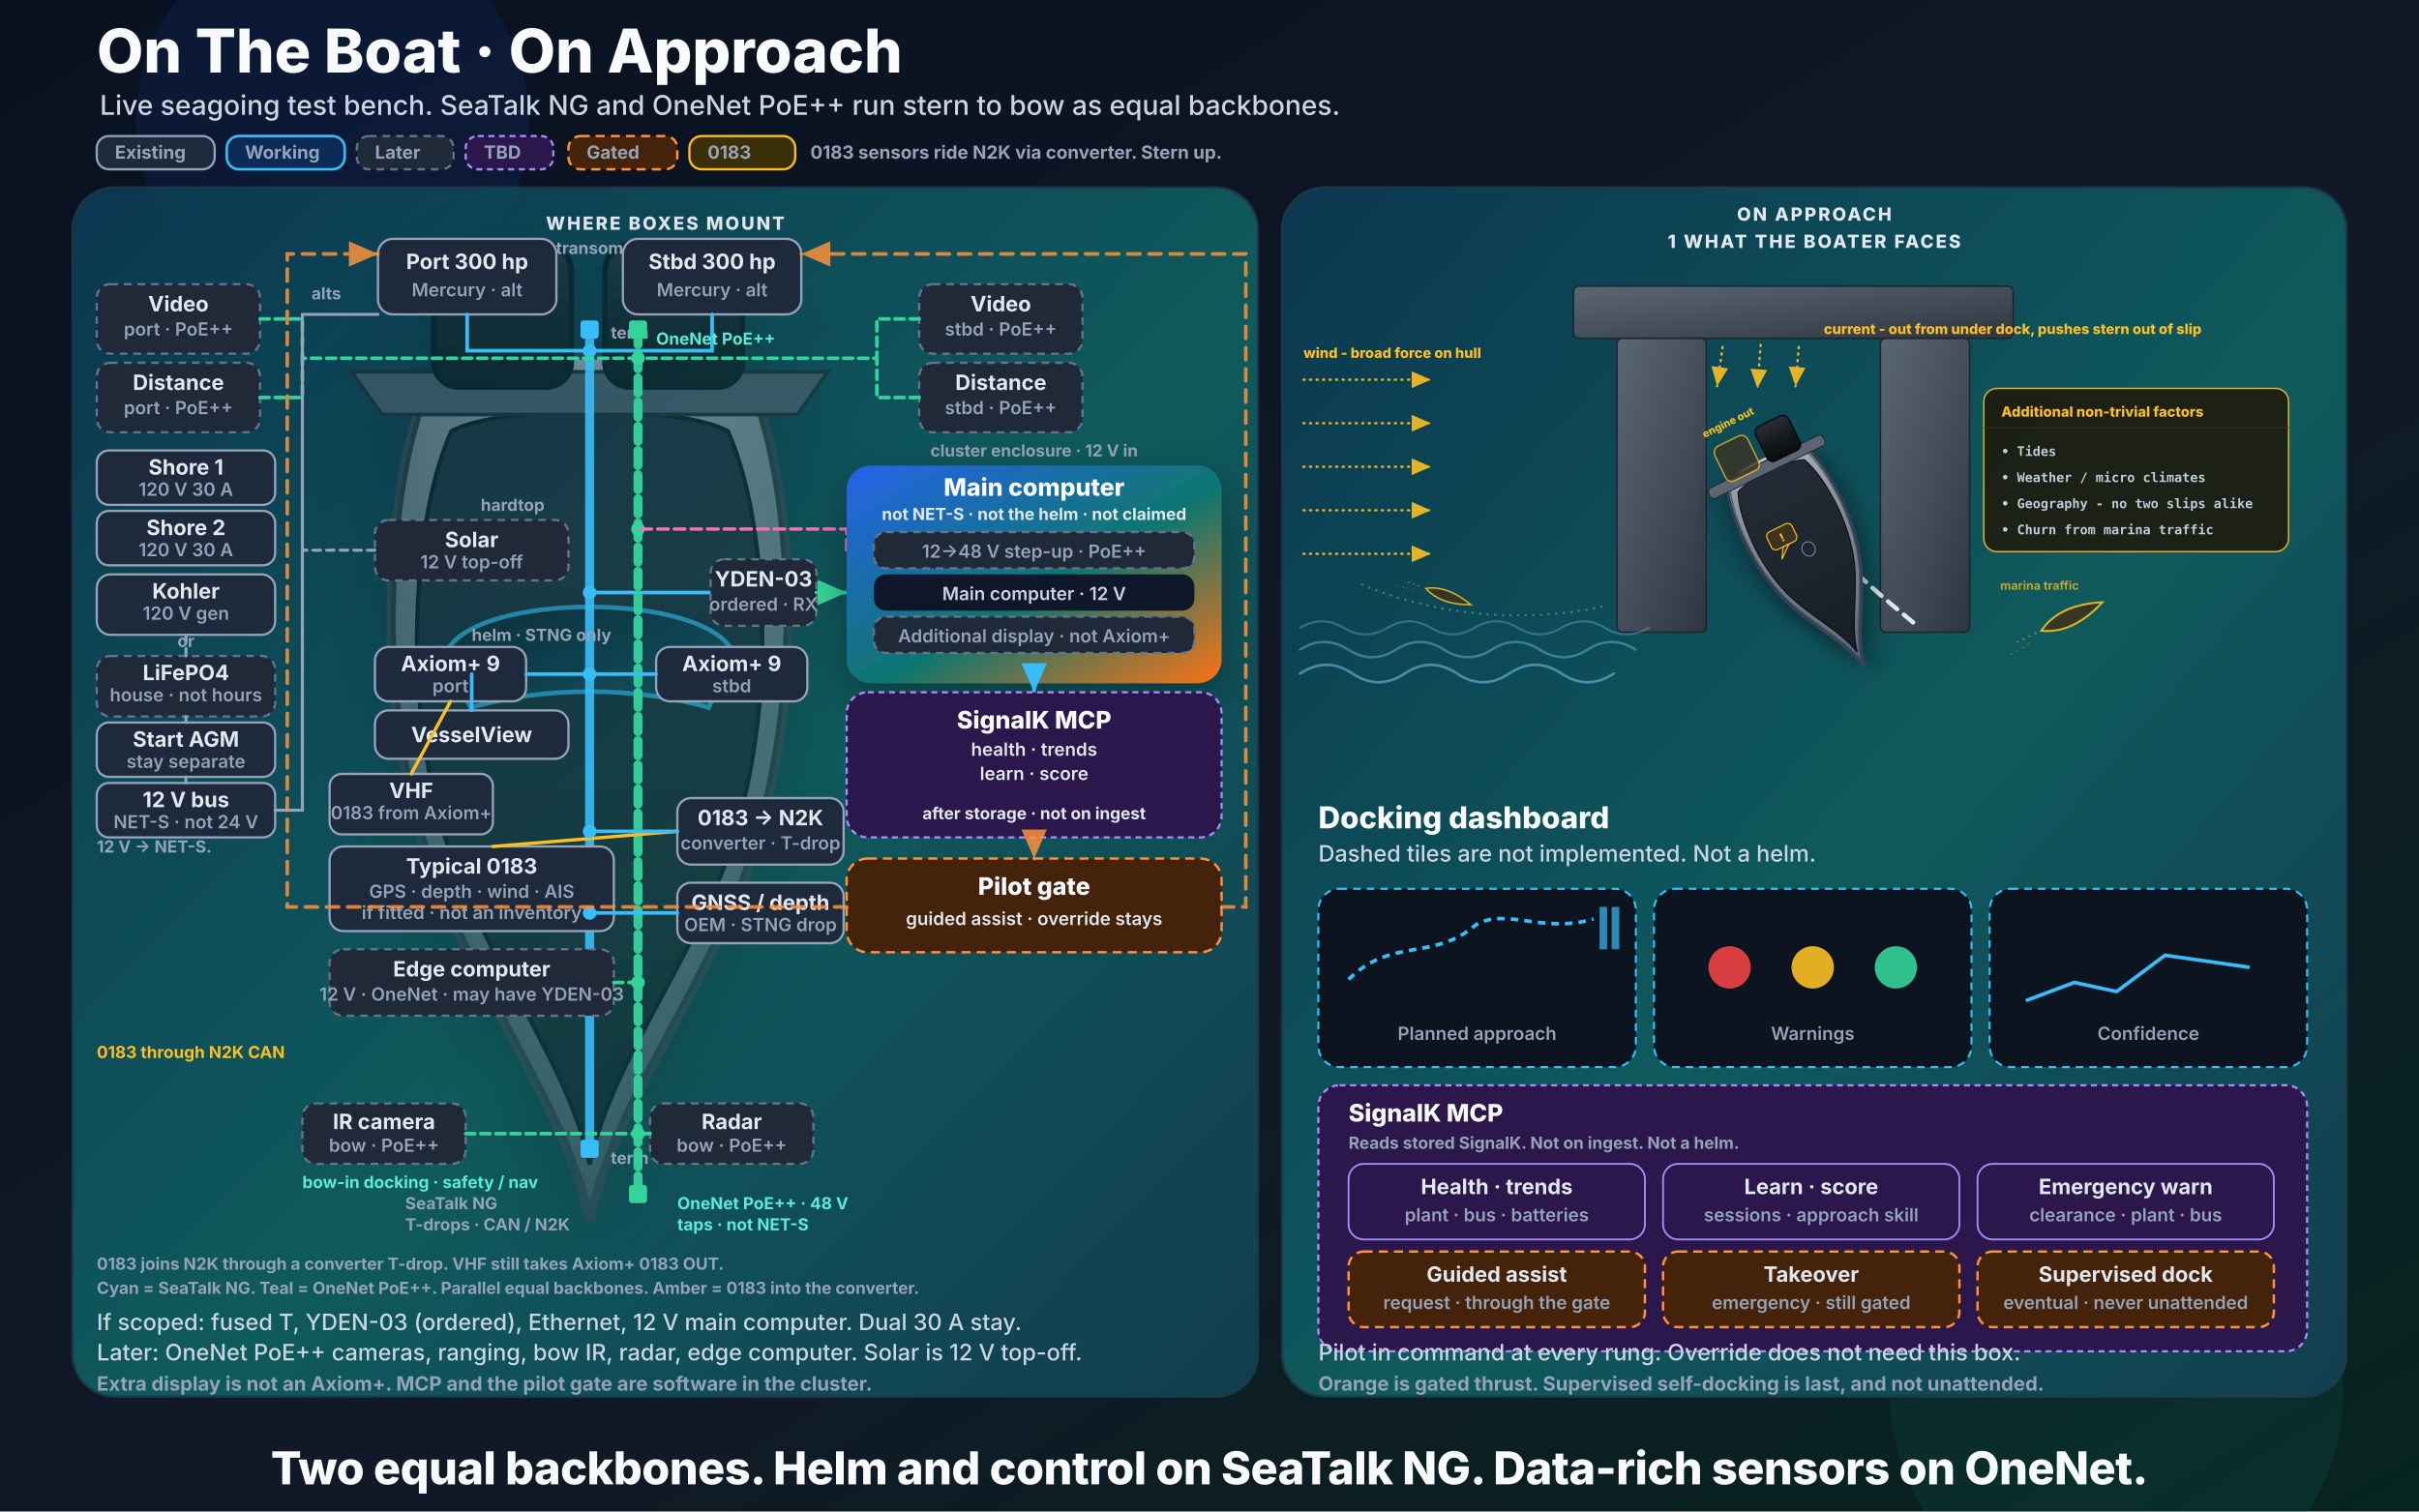
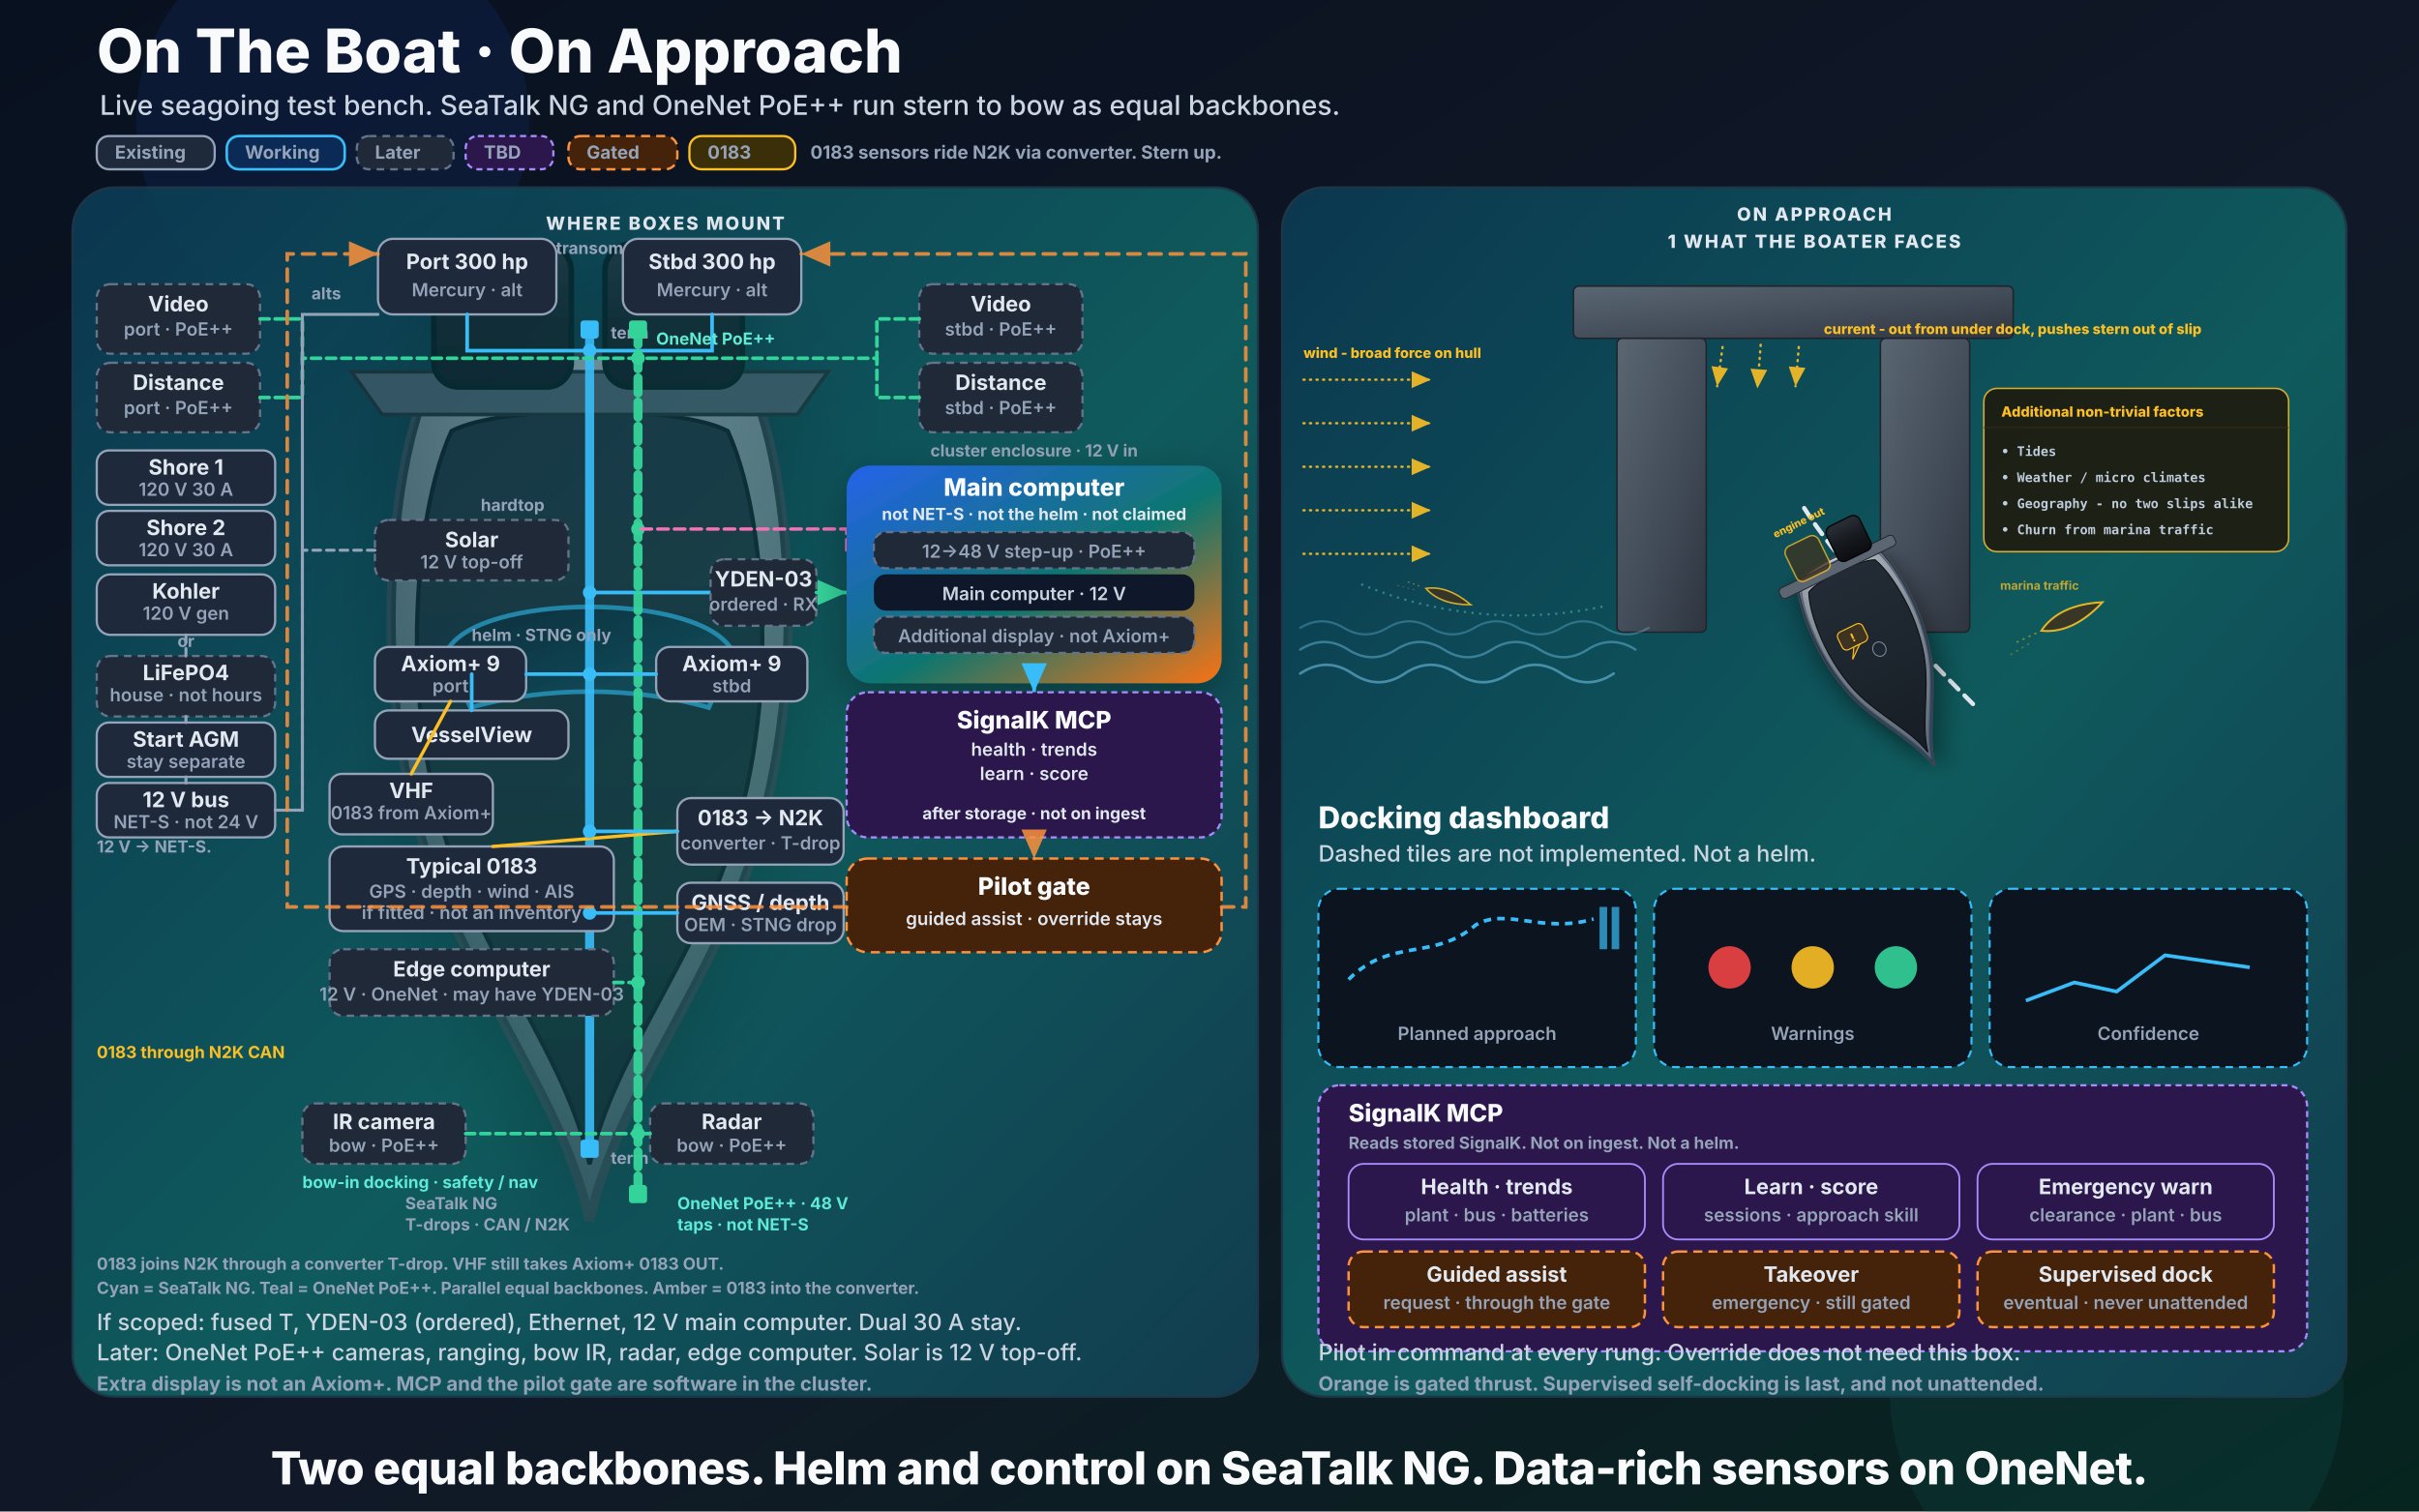
<svg xmlns="http://www.w3.org/2000/svg" width="1600" height="1000" viewBox="0 0 1600 1000" role="img" aria-labelledby="title desc">
  <defs>
    <linearGradient id="bg" x1="0" y1="0" x2="1" y2="1">
      <stop offset="0" stop-color="#08111f" />
      <stop offset="0.55" stop-color="#111827" />
      <stop offset="1" stop-color="#06251f" />
    </linearGradient>
    <linearGradient id="water" x1="0" y1="0" x2="1" y2="1">
      <stop offset="0" stop-color="#0b3a53" />
      <stop offset="0.55" stop-color="#0f5f61" />
      <stop offset="1" stop-color="#123f53" />
    </linearGradient>
    <linearGradient id="dock" x1="0" y1="0" x2="1" y2="1">
      <stop offset="0" stop-color="#5b6673" />
      <stop offset="0.5" stop-color="#454f5c" />
      <stop offset="1" stop-color="#2e353f" />
    </linearGradient>
    <linearGradient id="hull" x1="0" y1="1" x2="0" y2="0">
      <stop offset="0" stop-color="#54606d" />
      <stop offset="0.42" stop-color="#8b96a2" />
      <stop offset="0.78" stop-color="#b7c0cb" />
      <stop offset="1" stop-color="#c7cfd8" />
    </linearGradient>
    <linearGradient id="hullShade" x1="0" y1="0" x2="1" y2="0">
      <stop offset="0" stop-color="#000000" stop-opacity="0.28" />
      <stop offset="0.5" stop-color="#000000" stop-opacity="0" />
      <stop offset="1" stop-color="#000000" stop-opacity="0.22" />
    </linearGradient>
    <linearGradient id="deck" x1="0" y1="0" x2="0" y2="1">
      <stop offset="0" stop-color="#232c36" />
      <stop offset="1" stop-color="#161d24" />
    </linearGradient>
    <linearGradient id="darkGlass" x1="0" y1="0" x2="1" y2="1">
      <stop offset="0" stop-color="#0b1220" />
      <stop offset="1" stop-color="#164e63" />
    </linearGradient>
    <linearGradient id="cowl" x1="0" y1="0" x2="0" y2="1">
      <stop offset="0" stop-color="#2a2f37" />
      <stop offset="0.55" stop-color="#15181d" />
      <stop offset="1" stop-color="#0b0d10" />
    </linearGradient>
    <linearGradient id="cluster" x1="0" y1="0" x2="1" y2="1">
      <stop offset="0" stop-color="#2563eb" />
      <stop offset="0.55" stop-color="#0f766e" />
      <stop offset="1" stop-color="#f97316" />
    </linearGradient>
    <filter id="shadow" x="-20%" y="-20%" width="140%" height="140%">
      <feDropShadow dx="0" dy="10" stdDeviation="14" flood-color="#000" flood-opacity="0.32" />
    </filter>
    <filter id="hullshadow" x="-30%" y="-30%" width="160%" height="160%">
      <feDropShadow dx="0" dy="10" stdDeviation="14" flood-color="#000000" flood-opacity="0.5" />
    </filter>
    <marker id="arrowC" markerWidth="10" markerHeight="10" refX="8" refY="3.5" orient="auto">
      <path d="M0,0 L8,3.5 L0,7 z" fill="#38bdf8" />
    </marker>
    <marker id="arrowG" markerWidth="10" markerHeight="10" refX="8" refY="3.5" orient="auto">
      <path d="M0,0 L8,3.5 L0,7 z" fill="#34d399" />
    </marker>
    <marker id="arrowO" markerWidth="10" markerHeight="10" refX="8" refY="3.5" orient="auto">
      <path d="M0,0 L8,3.5 L0,7 z" fill="#fb923c" />
    </marker>
    <marker id="arrowH" markerWidth="10" markerHeight="10" refX="8" refY="3.5" orient="auto">
      <path d="M0,0 L8,3.5 L0,7 z" fill="#fbbf24" />
    </marker>
    <style>
      .title{font:800 40px -apple-system,BlinkMacSystemFont,"Segoe UI",sans-serif;fill:#f8fafc}
      .sub{font:500 18px -apple-system,BlinkMacSystemFont,"Segoe UI",sans-serif;fill:#cbd5e1}
      .h{font:800 20px -apple-system,BlinkMacSystemFont,"Segoe UI",sans-serif;fill:#f8fafc}
      .h2{font:800 16px -apple-system,BlinkMacSystemFont,"Segoe UI",sans-serif;fill:#f8fafc}
      .s{font:500 15px -apple-system,BlinkMacSystemFont,"Segoe UI",sans-serif;fill:#cbd5e1}
      .t{font:700 13px -apple-system,BlinkMacSystemFont,"Segoe UI",sans-serif;fill:#94a3b8}
      .key{font:700 12px -apple-system,BlinkMacSystemFont,"Segoe UI",sans-serif;fill:#94a3b8}
      .orient{font:800 12px -apple-system,BlinkMacSystemFont,"Segoe UI",sans-serif;fill:#e2e8f0;letter-spacing:1.3}
      .boxn{font:700 14px -apple-system,BlinkMacSystemFont,"Segoe UI",sans-serif;fill:#e2e8f0;text-anchor:middle}
      .boxs{font:600 12px -apple-system,BlinkMacSystemFont,"Segoe UI",sans-serif;fill:#94a3b8;text-anchor:middle}
      .tiny{font:700 11px -apple-system,BlinkMacSystemFont,"Segoe UI",sans-serif;fill:#94a3b8}
      .lede{font:800 13px -apple-system,BlinkMacSystemFont,"Segoe UI",sans-serif;letter-spacing:0}
      .mono{font:700 12px ui-monospace,SFMono-Regular,Menlo,Consolas,monospace;fill:#dbeafe;letter-spacing:0}
      .panel{fill:#111827;stroke:#263244;stroke-width:1.6;filter:url(#shadow)}
      .exist{fill:#1e293b;stroke:#94a3b8;stroke-width:1.5}
      .work{fill:#0b2a55;stroke:#38bdf8;stroke-width:1.7}
      .future{fill:#1f2937;stroke:#64748b;stroke-width:1.5;stroke-dasharray:5 4}
      .tbd{fill:#2b174c;stroke:#a78bfa;stroke-width:1.5;stroke-dasharray:4 3}
      .gate{fill:#45220a;stroke:#fb923c;stroke-width:1.6;stroke-dasharray:6 4}
      .laterView{fill:#0c141f;stroke:#38bdf8;stroke-width:1.4;stroke-dasharray:5 4}
      .n2k{stroke:#38bdf8;stroke-width:6;fill:none;stroke-linecap:round;opacity:0.9}
      .n2kdrop{stroke:#38bdf8;stroke-width:2.4;fill:none;stroke-linecap:round}
      .data{stroke:#38bdf8;stroke-width:2.4;fill:none;marker-end:url(#arrowC);stroke-linecap:round}
      .one{stroke:#34d399;stroke-width:6;fill:none;stroke-dasharray:10 6;stroke-linecap:round;opacity:0.95}
      .onedrop{stroke:#34d399;stroke-width:2.4;fill:none;stroke-dasharray:6 4;stroke-linecap:round}
      .oned{stroke:#34d399;stroke-width:2.4;fill:none;stroke-dasharray:7 5;marker-end:url(#arrowG);stroke-linecap:round}
      .eth{stroke:#34d399;stroke-width:2.4;fill:none;marker-end:url(#arrowG);stroke-linecap:round}
      .pwr{stroke:#94a3b8;stroke-width:2;fill:none;stroke-linecap:round}
      .pwrd{stroke:#94a3b8;stroke-width:2;fill:none;stroke-dasharray:5 4;stroke-linecap:round}
      .n0183{stroke:#fbbf24;stroke-width:2.2;fill:none;stroke-linecap:round}
      .act{stroke:#fb923c;stroke-width:2.4;fill:none;stroke-dasharray:8 6;marker-end:url(#arrowO);stroke-linecap:round;opacity:0.85}
      .plan{stroke:#e2e8f0;stroke-width:3.5;fill:none;stroke-dasharray:10 8;stroke-linecap:round;opacity:0.85}
      .reverse{stroke:#e2e8f0;stroke-width:4;fill:none;stroke-linecap:round;stroke-dasharray:11 8}
      .hazard{stroke:#fbbf24;stroke-width:2.2;fill:none;marker-end:url(#arrowH);stroke-dasharray:1 5;stroke-linecap:round;opacity:0.9}
      .v48{stroke:#f472b6;stroke-width:2.2;fill:none;stroke-dasharray:7 4;stroke-linecap:round;stroke-linejoin:round}
      .take{font:800 30px -apple-system,BlinkMacSystemFont,"Segoe UI",sans-serif;fill:#f8fafc;letter-spacing:-0.3px}
    </style>
  </defs>
  <rect width="1600" height="1000" fill="url(#bg)" />
  <circle cx="220" cy="80" r="130" fill="#1d4ed8" opacity="0.12" />
  <circle cx="1400" cy="920" r="150" fill="#0f766e" opacity="0.14" />
  <text x="64" y="48" class="title">On The Boat · On Approach</text>
  <text x="66" y="76" class="sub">Live seagoing test bench. SeaTalk NG and OneNet PoE++ run stern to bow as equal backbones.</text>
  <rect x="64" y="90" width="78" height="22" rx="8" class="exist" />
  <text x="76" y="105" class="key">Existing</text>
  <rect x="150" y="90" width="78" height="22" rx="8" class="work" />
  <text x="162" y="105" class="key">Working</text>
  <rect x="236" y="90" width="64" height="22" rx="8" class="future" />
  <text x="248" y="105" class="key">Later</text>
  <rect x="308" y="90" width="58" height="22" rx="8" class="tbd" />
  <text x="320" y="105" class="key">TBD</text>
  <rect x="376" y="90" width="72" height="22" rx="8" class="gate" />
  <text x="388" y="105" class="key">Gated</text>
  <rect x="456" y="90" width="70" height="22" rx="8" fill="#3b2f0a" stroke="#fbbf24" stroke-width="1.5" />
  <text x="468" y="105" class="key">0183</text>
  <text x="536" y="105" class="key">0183 sensors ride N2K via converter. Stern up.</text>
  <rect x="48" y="124" width="784" height="800" rx="28" fill="url(#water)" opacity="0.92" stroke="#1e3a4a" stroke-width="1.5" />
  <text x="440" y="152" text-anchor="middle" class="orient">WHERE BOXES MOUNT</text>
  <g id="hull" opacity="0.5" transform="translate(390 250) scale(2.02) translate(-533 -332)" filter="url(#shadow)">
    <path d="M481 332 C472 352 468 382 468 412 C468 442 474 478 486 505 C496 528 508 548 518 568 C524 580 528 590 531 600 L533 608 L535 600 C538 590 542 580 548 568 C558 548 570 528 580 505 C592 478 598 442 598 412 C598 382 594 352 585 332 C566 322 500 322 481 332 Z" fill="url(#hull)" stroke="#3d4551" stroke-width="3" />
    <path d="M481 332 C472 352 468 382 468 412 C468 442 474 478 486 505 C496 528 508 548 518 568 C524 580 528 590 531 600 L533 608 L535 600 C538 590 542 580 548 568 C558 548 570 528 580 505 C592 478 598 442 598 412 C598 382 594 352 585 332 C566 322 500 322 481 332 Z" fill="url(#hullShade)" />
    <path d="M481 332 C472 352 468 382 468 412 C468 442 474 478 486 505 C496 528 508 548 518 568 C524 580 528 590 531 600 L533 608 L535 600 C538 590 542 580 548 568 C558 548 570 528 580 505 C592 478 598 442 598 412 C598 382 594 352 585 332 C566 322 500 322 481 332 Z" fill="url(#deck)" stroke="#0d1116" stroke-width="1.6" transform="translate(533 466) scale(0.87) translate(-533 -466)" />
    <path d="M455 330 L611 330 L601 344 L465 344 Z" fill="#5c6673" stroke="#22262c" stroke-width="1.2" />
    <path d="M491 288 h27 a9 9 0 0 1 9 9 v30 a8 8 0 0 1 -8 8 h-29 a8 8 0 0 1 -8 -8 v-30 a9 9 0 0 1 9 -9 Z" fill="url(#cowl)" stroke="#05070a" stroke-width="1.8" />
    <path d="M547 288 h27 a9 9 0 0 1 9 9 v30 a8 8 0 0 1 -8 8 h-29 a8 8 0 0 1 -8 -8 v-30 a9 9 0 0 1 9 -9 Z" fill="url(#cowl)" stroke="#05070a" stroke-width="1.8" />
    <path d="M486 422 C495 402 571 402 580 422 L572 440 C548 433 518 433 494 440 Z" fill="url(#darkGlass)" stroke="#38bdf8" stroke-width="1.5" />
  </g>
  <text x="390" y="168" text-anchor="middle" class="tiny">transom</text>
  <rect x="250" y="158" width="118" height="50" rx="10" class="exist" />
  <text x="309" y="178" class="boxn">Port 300 hp</text>
  <text x="309" y="196" class="boxs">Mercury · alt</text>
  <rect x="412" y="158" width="118" height="50" rx="10" class="exist" />
  <text x="471" y="178" class="boxn">Stbd 300 hp</text>
  <text x="471" y="196" class="boxs">Mercury · alt</text>
  <rect x="64" y="188" width="108" height="46" rx="9" class="future" />
  <text x="118" y="206" class="boxn">Video</text>
  <text x="118" y="222" class="boxs">port · PoE++</text>
  <rect x="64" y="240" width="108" height="46" rx="9" class="future" />
  <text x="118" y="258" class="boxn">Distance</text>
  <text x="118" y="274" class="boxs">port · PoE++</text>
  <rect x="608" y="188" width="108" height="46" rx="9" class="future" />
  <text x="662" y="206" class="boxn">Video</text>
  <text x="662" y="222" class="boxs">stbd · PoE++</text>
  <rect x="608" y="240" width="108" height="46" rx="9" class="future" />
  <text x="662" y="258" class="boxn">Distance</text>
  <text x="662" y="274" class="boxs">stbd · PoE++</text>
  <path d="M390 218 L390 760" class="n2k" />
  <rect x="384" y="212" width="12" height="12" rx="2" fill="#38bdf8" />
  <rect x="384" y="754" width="12" height="12" rx="2" fill="#38bdf8" />
  <text x="404" y="224" class="tiny">term</text>
  <text x="404" y="770" class="tiny">term</text>
  <path d="M309 208 L309 232 L390 232" class="n2kdrop" />
  <path d="M471 208 L471 232 L390 232" class="n2kdrop" />
  <circle cx="390" cy="232" r="4.5" fill="#38bdf8" />
  <path d="M390 392 L470 392" class="n2kdrop" />
  <circle cx="390" cy="392" r="4.5" fill="#38bdf8" />
  <text x="268" y="800" class="tiny">SeaTalk NG</text>
  <text x="268" y="814" class="tiny">T-drops · CAN / N2K</text>
  <rect x="470" y="370" width="70" height="44" rx="9" class="future" />
  <text x="505" y="388" class="boxn">YDEN-03</text>
  <text x="505" y="404" class="boxs">ordered · RX</text>
  <path d="M540 392 L560 392" class="eth" />
  <path d="M422 218 L422 790" class="one" />
  <rect x="416" y="212" width="12" height="12" rx="2" fill="#34d399" />
  <rect x="416" y="784" width="12" height="12" rx="2" fill="#34d399" />
  <path d="M172 211 H200 V237 H422" class="onedrop" />
  <path d="M172 263 H200 V237" class="onedrop" />
  <path d="M608 211 H580 V237 H422" class="onedrop" />
  <path d="M608 263 H580 V237" class="onedrop" />
  <circle cx="422" cy="237" r="4.5" fill="#34d399" />
  <circle cx="422" cy="350" r="4.5" fill="#34d399" />
  <circle cx="422" cy="650" r="4.5" fill="#34d399" />
  <circle cx="422" cy="750" r="4.5" fill="#34d399" />
  <path d="M560 364 V350 H422" class="v48" />
  <text x="434" y="228" class="tiny" style="fill:#5eead4">OneNet PoE++</text>
  <text x="448" y="800" class="tiny" style="fill:#5eead4">OneNet PoE++ · 48 V</text>
  <text x="448" y="814" class="tiny" style="fill:#5eead4">taps · not NET-S</text>
  <text x="318" y="338" class="tiny">hardtop</text>
  <rect x="248" y="344" width="128" height="40" rx="9" class="future" />
  <text x="312" y="362" class="boxn">Solar</text>
  <text x="312" y="376" class="boxs">12 V top-off</text>
  <path d="M248 364 H200 V536" class="pwrd" />
  <text x="312" y="424" class="tiny">helm · STNG only</text>
  <rect x="248" y="428" width="100" height="36" rx="9" class="exist" />
  <text x="298" y="444" class="boxn">Axiom+ 9</text>
  <text x="298" y="458" class="boxs">port</text>
  <path d="M348 446 H390" class="n2kdrop" />
  <rect x="434" y="428" width="100" height="36" rx="9" class="exist" />
  <text x="484" y="444" class="boxn">Axiom+ 9</text>
  <text x="484" y="458" class="boxs">stbd</text>
  <path d="M434 446 L390 446" class="n2kdrop" />
  <circle cx="390" cy="446" r="4.5" fill="#38bdf8" />
  <rect x="248" y="470" width="128" height="32" rx="9" class="exist" />
  <text x="312" y="491" class="boxn">VesselView</text>
  <path d="M312 470 V446" class="n2kdrop" />
  <rect x="218" y="512" width="108" height="40" rx="8" class="exist" />
  <text x="272" y="528" class="boxn">VHF</text>
  <text x="272" y="542" class="boxs">0183 from Axiom+</text>
  <rect x="218" y="560" width="188" height="56" rx="9" class="exist" />
  <text x="312" y="578" class="boxn">Typical 0183</text>
  <text x="312" y="594" class="boxs">GPS · depth · wind · AIS</text>
  <text x="312" y="608" class="boxs">if fitted · not an inventory</text>
  <rect x="448" y="528" width="110" height="44" rx="9" class="exist" />
  <text x="503" y="546" class="boxn">0183 → N2K</text>
  <text x="503" y="562" class="boxs">converter · T-drop</text>
  <path d="M326 560 L448 550" class="n0183" />
  <path d="M448 550 L390 550" class="n2kdrop" />
  <circle cx="390" cy="550" r="4.5" fill="#38bdf8" />
  <path d="M298 464 L272 512" class="n0183" />
  <rect x="448" y="584" width="110" height="40" rx="9" class="exist" />
  <text x="503" y="602" class="boxn">GNSS / depth</text>
  <text x="503" y="616" class="boxs">OEM · STNG drop</text>
  <path d="M448 604 L390 604" class="n2kdrop" />
  <circle cx="390" cy="604" r="4.5" fill="#38bdf8" />
  <text x="64" y="700" class="tiny" style="fill:#fbbf24">0183 through N2K CAN</text>
  <rect x="64" y="298" width="118" height="36" rx="8" class="exist" />
  <text x="123" y="314" class="boxn">Shore 1</text>
  <text x="123" y="328" class="boxs">120 V 30 A</text>
  <rect x="64" y="338" width="118" height="36" rx="8" class="exist" />
  <text x="123" y="354" class="boxn">Shore 2</text>
  <text x="123" y="368" class="boxs">120 V 30 A</text>
  <rect x="64" y="380" width="118" height="40" rx="9" class="exist" />
  <text x="123" y="396" class="boxn">Kohler</text>
  <text x="123" y="410" class="boxs">120 V gen</text>
  <text x="123" y="428" text-anchor="middle" class="tiny">or</text>
  <rect x="64" y="434" width="118" height="40" rx="9" class="future" />
  <text x="123" y="450" class="boxn">LiFePO4</text>
  <text x="123" y="464" class="boxs">house · not hours</text>
  <rect x="64" y="478" width="118" height="36" rx="8" class="exist" />
  <text x="123" y="494" class="boxn">Start AGM</text>
  <text x="123" y="508" class="boxs">stay separate</text>
  <rect x="64" y="518" width="118" height="36" rx="8" class="exist" />
  <text x="123" y="534" class="boxn">12 V bus</text>
  <text x="123" y="548" class="boxs">NET-S · not 24 V</text>
  <path d="M123 420 V434" class="pwrd" />
  <path d="M123 474 V478" class="pwr" />
  <path d="M123 514 V518" class="pwr" />
  <path d="M250 208 H200 V536 H182" class="pwr" />
  <text x="206" y="198" class="tiny">alts</text>
  <text x="64" y="564" class="tiny">12 V → NET-S.</text>
  <text x="684" y="302" text-anchor="middle" class="tiny">cluster enclosure · 12 V in</text>
  <rect x="560" y="308" width="248" height="144" rx="16" fill="url(#cluster)" filter="url(#shadow)" />
  <text x="684" y="328" text-anchor="middle" class="h2">Main computer</text>
  <text x="684" y="344" text-anchor="middle" class="tiny" style="fill:#e2e8f0">not NET-S · not the helm · not claimed</text>
  <rect x="578" y="352" width="212" height="24" rx="8" class="future" />
  <text x="684" y="369" text-anchor="middle" class="boxs">12→48 V step-up · PoE++</text>
  <rect x="578" y="380" width="212" height="24" rx="8" fill="#0f172a" />
  <text x="684" y="397" text-anchor="middle" class="boxs" style="fill:#cbd5e1">Main computer · 12 V</text>
  <rect x="578" y="408" width="212" height="24" rx="8" class="future" />
  <text x="684" y="425" text-anchor="middle" class="boxs">Additional display · not Axiom+</text>
  <rect x="218" y="628" width="188" height="44" rx="9" class="future" />
  <text x="312" y="646" class="boxn">Edge computer</text>
  <text x="312" y="662" class="boxs">12 V · OneNet · may have YDEN-03</text>
  <path d="M406 650 H422" class="onedrop" />
  <path d="M684 452 L684 458" class="data" />
  <rect x="560" y="458" width="248" height="96" rx="14" class="tbd" />
  <text x="684" y="482" text-anchor="middle" class="h2">SignalK MCP</text>
  <text x="684" y="500" text-anchor="middle" class="boxs" style="fill:#e2e8f0">health · trends</text>
  <text x="684" y="516" text-anchor="middle" class="boxs" style="fill:#e2e8f0">learn · score</text>
  <text x="684" y="542" text-anchor="middle" class="tiny" style="fill:#e2e8f0">after storage · not on ingest</text>
  <rect x="560" y="568" width="248" height="62" rx="14" class="gate" />
  <text x="684" y="592" text-anchor="middle" class="h2">Pilot gate</text>
  <text x="684" y="612" text-anchor="middle" class="boxs" style="fill:#e2e8f0">guided assist · override stays</text>
  <path d="M684 554 L684 568" class="act" />
  <path d="M560 600 H190 V168 H250" class="act" />
  <path d="M808 600 H824 V168 H530" class="act" />
  <rect x="200" y="730" width="108" height="40" rx="9" class="future" />
  <text x="254" y="747" class="boxn">IR camera</text>
  <text x="254" y="762" class="boxs">bow · PoE++</text>
  <path d="M308 750 H422" class="onedrop" />
  <rect x="430" y="730" width="108" height="40" rx="9" class="future" />
  <text x="484" y="747" class="boxn">Radar</text>
  <text x="484" y="762" class="boxs">bow · PoE++</text>
  <path d="M430 750 H422" class="onedrop" />
  <text x="200" y="786" class="tiny" style="fill:#5eead4">bow-in docking · safety / nav</text>
  <text x="64" y="840" class="tiny">0183 joins N2K through a converter T-drop. VHF still takes Axiom+ 0183 OUT.</text>
  <text x="64" y="856" class="tiny">Cyan = SeaTalk NG. Teal = OneNet PoE++. Parallel equal backbones. Amber = 0183 into the converter.</text>
  <text x="64" y="880" class="s">If scoped: fused T, YDEN-03 (ordered), Ethernet, 12 V main computer. Dual 30 A stay.</text>
  <text x="64" y="900" class="s">Later: OneNet PoE++ cameras, ranging, bow IR, radar, edge computer. Solar is 12 V top-off.</text>
  <text x="64" y="920" class="t">Extra display is not an Axiom+. MCP and the pilot gate are software in the cluster.</text>
  <rect x="848" y="124" width="704" height="800" rx="28" fill="url(#water)" opacity="0.92" stroke="#1e3a4a" stroke-width="1.5" />
  <text x="1200" y="146" text-anchor="middle" class="orient">ON APPROACH</text>
  <text x="1200" y="164" text-anchor="middle" class="orient">1  WHAT THE BOATER FACES</text>
  <g id="scene-approach" transform="translate(860 172) scale(0.72) translate(-92 -262)">
    <g id="slip-dock-approach">
      <rect x="343" y="286" width="404" height="48" rx="5" fill="url(#dock)" stroke="#1f242b" stroke-width="1.4" />
      <rect x="383" y="334" width="82" height="270" rx="5" fill="url(#dock)" stroke="#1f242b" stroke-width="1.4" />
      <rect x="625" y="334" width="82" height="270" rx="5" fill="url(#dock)" stroke="#1f242b" stroke-width="1.4" />
    </g>
-     <path d="M655 595 C600 550 570 520 555 490" class="reverse" />
+     <path d="M710 670 C640 600 580 530 555 490" class="reverse" />
    <g id="wind-force">
      <path d="M95 372 L212 372" class="hazard" />
      <path d="M95 412 L212 412" class="hazard" />
      <path d="M95 452 L212 452" class="hazard" />
      <path d="M95 492 L212 492" class="hazard" />
      <path d="M95 532 L212 532" class="hazard" />
      <text x="95" y="352" class="lede" fill="#fbbf24">wind - broad force on hull</text>
    </g>
    <g id="current-force">
      <path d="M480 342 L475 378" class="hazard" />
      <path d="M515 340 L512 380" class="hazard" />
      <path d="M550 342 L547 378" class="hazard" />
      <text x="573" y="330" class="lede" fill="#fbbf24">current - out from under dock, pushes stern out of slip</text>
    </g>
    <path d="M148 560 C220 590 300 596 372 580" stroke="#5eead4" stroke-width="2" opacity="0.4" fill="none" stroke-dasharray="2 5" />
    <g id="traffic-boat-2">
      <g transform="translate(230 572) rotate(20) scale(0.8) translate(-230 -572)">
        <path d="M200 572 Q222 560 255 572 Q222 584 200 572 Z" fill="#3d3320" stroke="#fbbf24" stroke-width="1.8" opacity="0.85" />
        <path d="M178 572 L196 572" stroke="#fbbf24" stroke-width="1.5" opacity="0.45" stroke-dasharray="2 4" />
        <path d="M168 580 L188 578" stroke="#fbbf24" stroke-width="1.1" opacity="0.3" stroke-dasharray="2 4" />
      </g>
    </g>
    <g id="waves-graphic" stroke="#7dd3fc" fill="none" stroke-linecap="round">
      <path d="M92 600 Q112 588 132 600 Q152 612 172 600 Q192 588 212 600 Q232 612 252 600 Q272 588 292 600 Q312 612 332 600 Q352 588 372 600 Q392 612 412 600" stroke-width="2" opacity="0.3" />
      <path d="M92 620 Q114 606 136 620 Q158 634 180 620 Q202 606 224 620 Q246 634 268 620 Q290 606 312 620 Q334 634 356 620 Q378 606 400 620" stroke-width="2.2" opacity="0.4" />
      <path d="M92 642 Q116 626 140 642 Q164 658 188 642 Q212 626 236 642 Q260 658 284 642 Q308 626 332 642 Q356 658 380 642" stroke-width="2.4" opacity="0.5" />
    </g>
    <g id="variability-list">
      <rect x="720" y="380" width="280" height="150" rx="12" fill="#1f1608" opacity="0.85" stroke="#fbbf24" stroke-width="1.4" />
      <text x="736" y="406" class="lede" fill="#fbbf24" style="font-size:13px">Additional non-trivial factors</text>
      <line x1="720" y1="416" x2="1000" y2="416" stroke="#3a2a12" stroke-width="1" />
      <text x="736" y="442" class="mono" opacity="0.85">• Tides</text>
      <text x="736" y="466" class="mono" opacity="0.85">• Weather / micro climates</text>
      <text x="736" y="490" class="mono" opacity="0.85">• Geography - no two slips alike</text>
      <text x="736" y="514" class="mono" opacity="0.85">• Churn from marina traffic</text>
    </g>
    <g id="traffic-boat">
      <g transform="rotate(-25 800 590)">
        <path d="M770 590 Q795 575 832 590 Q795 605 770 590 Z" fill="#3d3320" stroke="#fbbf24" stroke-width="1.8" opacity="0.9" />
        <path d="M745 590 L765 590" stroke="#fbbf24" stroke-width="1.5" opacity="0.5" stroke-dasharray="2 4" />
        <path d="M735 598 L755 596" stroke="#fbbf24" stroke-width="1.2" opacity="0.35" stroke-dasharray="2 4" />
      </g>
      <text x="735" y="565" class="tiny" style="fill:#fbbf24" opacity="0.75">marina traffic</text>
    </g>
-     <g id="boat-approach" transform="translate(30 73) rotate(-26 533 466) translate(533 466) scale(0.75) translate(-533 -466)">
+     <g id="boat-approach" transform="translate(95 165) rotate(-26 533 466) translate(533 466) scale(0.75) translate(-533 -466)">
      <path d="M481 332 C472 352 468 382 468 412 C468 442 474 478 486 505 C496 528 508 548 518 568 C524 580 528 590 531 600 L533 608 L535 600 C538 590 542 580 548 568 C558 548 570 528 580 505 C592 478 598 442 598 412 C598 382 594 352 585 332 C566 322 500 322 481 332 Z" fill="url(#hull)" stroke="#3d4551" stroke-width="3" filter="url(#hullshadow)" />
      <path d="M481 332 C472 352 468 382 468 412 C468 442 474 478 486 505 C496 528 508 548 518 568 C524 580 528 590 531 600 L533 608 L535 600 C538 590 542 580 548 568 C558 548 570 528 580 505 C592 478 598 442 598 412 C598 382 594 352 585 332 C566 322 500 322 481 332 Z" fill="url(#hullShade)" />
      <path d="M481 332 C472 352 468 382 468 412 C468 442 474 478 486 505 C496 528 508 548 518 568 C524 580 528 590 531 600 L533 608 L535 600 C538 590 542 580 548 568 C558 548 570 528 580 505 C592 478 598 442 598 412 C598 382 594 352 585 332 C566 322 500 322 481 332 Z" fill="none" stroke="#1e3a5f" stroke-width="2.2" opacity="0.55" transform="translate(533 466) scale(0.965) translate(-533 -466)" />
      <path d="M481 332 C472 352 468 382 468 412 C468 442 474 478 486 505 C496 528 508 548 518 568 C524 580 528 590 531 600 L533 608 L535 600 C538 590 542 580 548 568 C558 548 570 528 580 505 C592 478 598 442 598 412 C598 382 594 352 585 332 C566 322 500 322 481 332 Z" fill="url(#deck)" stroke="#0d1116" stroke-width="1.6" transform="translate(533 466) scale(0.87) translate(-533 -466)" />
      <rect x="455" y="330" width="156" height="14" rx="5" fill="#5c6673" stroke="#22262c" stroke-width="1.2" />
      <path d="M491 288 h27 a9 9 0 0 1 9 9 v30 a8 8 0 0 1 -8 8 h-29 a8 8 0 0 1 -8 -8 v-30 a9 9 0 0 1 9 -9 Z" fill="#3d3320" stroke="#fbbf24" stroke-width="1.8" opacity="0.75" />
      <path d="M547 288 h27 a9 9 0 0 1 9 9 v30 a8 8 0 0 1 -8 8 h-29 a8 8 0 0 1 -8 -8 v-30 a9 9 0 0 1 9 -9 Z" fill="url(#cowl)" stroke="#05070a" stroke-width="1.8" />
      <text x="480" y="272" class="lede" fill="#fbbf24">engine out</text>
      <ellipse cx="535" cy="450" rx="8" ry="9" fill="#1c2733" stroke="#7c8794" stroke-width="1.3" />
      <g id="passenger-pressure">
        <rect x="495" y="410" width="34" height="24" rx="6" fill="#3d3320" stroke="#fbbf24" stroke-width="1.4" />
        <path d="M508 434 L500 447 L516 434 Z" fill="#3d3320" stroke="#fbbf24" stroke-width="1.4" />
        <text x="512" y="428" text-anchor="middle" style="font:800 14px -apple-system,BlinkMacSystemFont,'Segoe UI',sans-serif;fill:#fbbf24">!</text>
      </g>
    </g>
  </g>
  <text x="872" y="548" class="h">Docking dashboard</text>
  <text x="872" y="570" class="s">Dashed tiles are not implemented. Not a helm.</text>
  <rect x="872" y="588" width="210" height="118" rx="14" class="laterView" />
  <path d="M892 648 C920 620 948 636 976 612 C996 600 1020 618 1054 608" stroke="#38bdf8" stroke-width="2.4" fill="none" stroke-dasharray="5 4" />
  <rect x="1058" y="600" width="5" height="28" fill="#38bdf8" opacity="0.7" />
  <rect x="1066" y="600" width="5" height="28" fill="#38bdf8" opacity="0.7" />
  <text x="977" y="688" text-anchor="middle" class="boxs">Planned approach</text>
  <rect x="1094" y="588" width="210" height="118" rx="14" class="laterView" />
  <circle cx="1144" cy="640" r="14" fill="#ef4444" opacity="0.9" />
  <circle cx="1199" cy="640" r="14" fill="#fbbf24" opacity="0.9" />
  <circle cx="1254" cy="640" r="14" fill="#34d399" opacity="0.9" />
  <text x="1199" y="688" text-anchor="middle" class="boxs">Warnings</text>
  <rect x="1316" y="588" width="210" height="118" rx="14" class="laterView" />
  <path d="M1340 662 L1372 650 L1400 656 L1432 632 L1488 640" stroke="#38bdf8" stroke-width="2.4" fill="none" />
  <text x="1421" y="688" text-anchor="middle" class="boxs">Confidence</text>
  <rect x="872" y="718" width="654" height="176" rx="14" class="tbd" />
  <text x="892" y="742" class="h2">SignalK MCP</text>
  <text x="892" y="760" class="tiny">Reads stored SignalK. Not on ingest. Not a helm.</text>
  <rect x="892" y="770" width="196" height="50" rx="10" fill="#2b174c" stroke="#a78bfa" stroke-width="1.2" />
  <text x="990" y="790" text-anchor="middle" class="boxn">Health · trends</text>
  <text x="990" y="808" text-anchor="middle" class="boxs">plant · bus · batteries</text>
  <rect x="1100" y="770" width="196" height="50" rx="10" fill="#2b174c" stroke="#a78bfa" stroke-width="1.2" />
  <text x="1198" y="790" text-anchor="middle" class="boxn">Learn · score</text>
  <text x="1198" y="808" text-anchor="middle" class="boxs">sessions · approach skill</text>
  <rect x="1308" y="770" width="196" height="50" rx="10" fill="#2b174c" stroke="#a78bfa" stroke-width="1.2" />
  <text x="1406" y="790" text-anchor="middle" class="boxn">Emergency warn</text>
  <text x="1406" y="808" text-anchor="middle" class="boxs">clearance · plant · bus</text>
  <rect x="892" y="828" width="196" height="50" rx="10" class="gate" />
  <text x="990" y="848" text-anchor="middle" class="boxn">Guided assist</text>
  <text x="990" y="866" text-anchor="middle" class="boxs">request · through the gate</text>
  <rect x="1100" y="828" width="196" height="50" rx="10" class="gate" />
  <text x="1198" y="848" text-anchor="middle" class="boxn">Takeover</text>
  <text x="1198" y="866" text-anchor="middle" class="boxs">emergency · still gated</text>
  <rect x="1308" y="828" width="196" height="50" rx="10" class="gate" />
  <text x="1406" y="848" text-anchor="middle" class="boxn">Supervised dock</text>
  <text x="1406" y="866" text-anchor="middle" class="boxs">eventual · never unattended</text>
  <text x="872" y="900" class="s">Pilot in command at every rung. Override does not need this box.</text>
  <text x="872" y="920" class="t">Orange is gated thrust. Supervised self-docking is last, and not unattended.</text>
  <text x="800" y="982" text-anchor="middle" class="take">Two equal backbones. Helm and control on SeaTalk NG. Data-rich sensors on OneNet.</text>
</svg>
